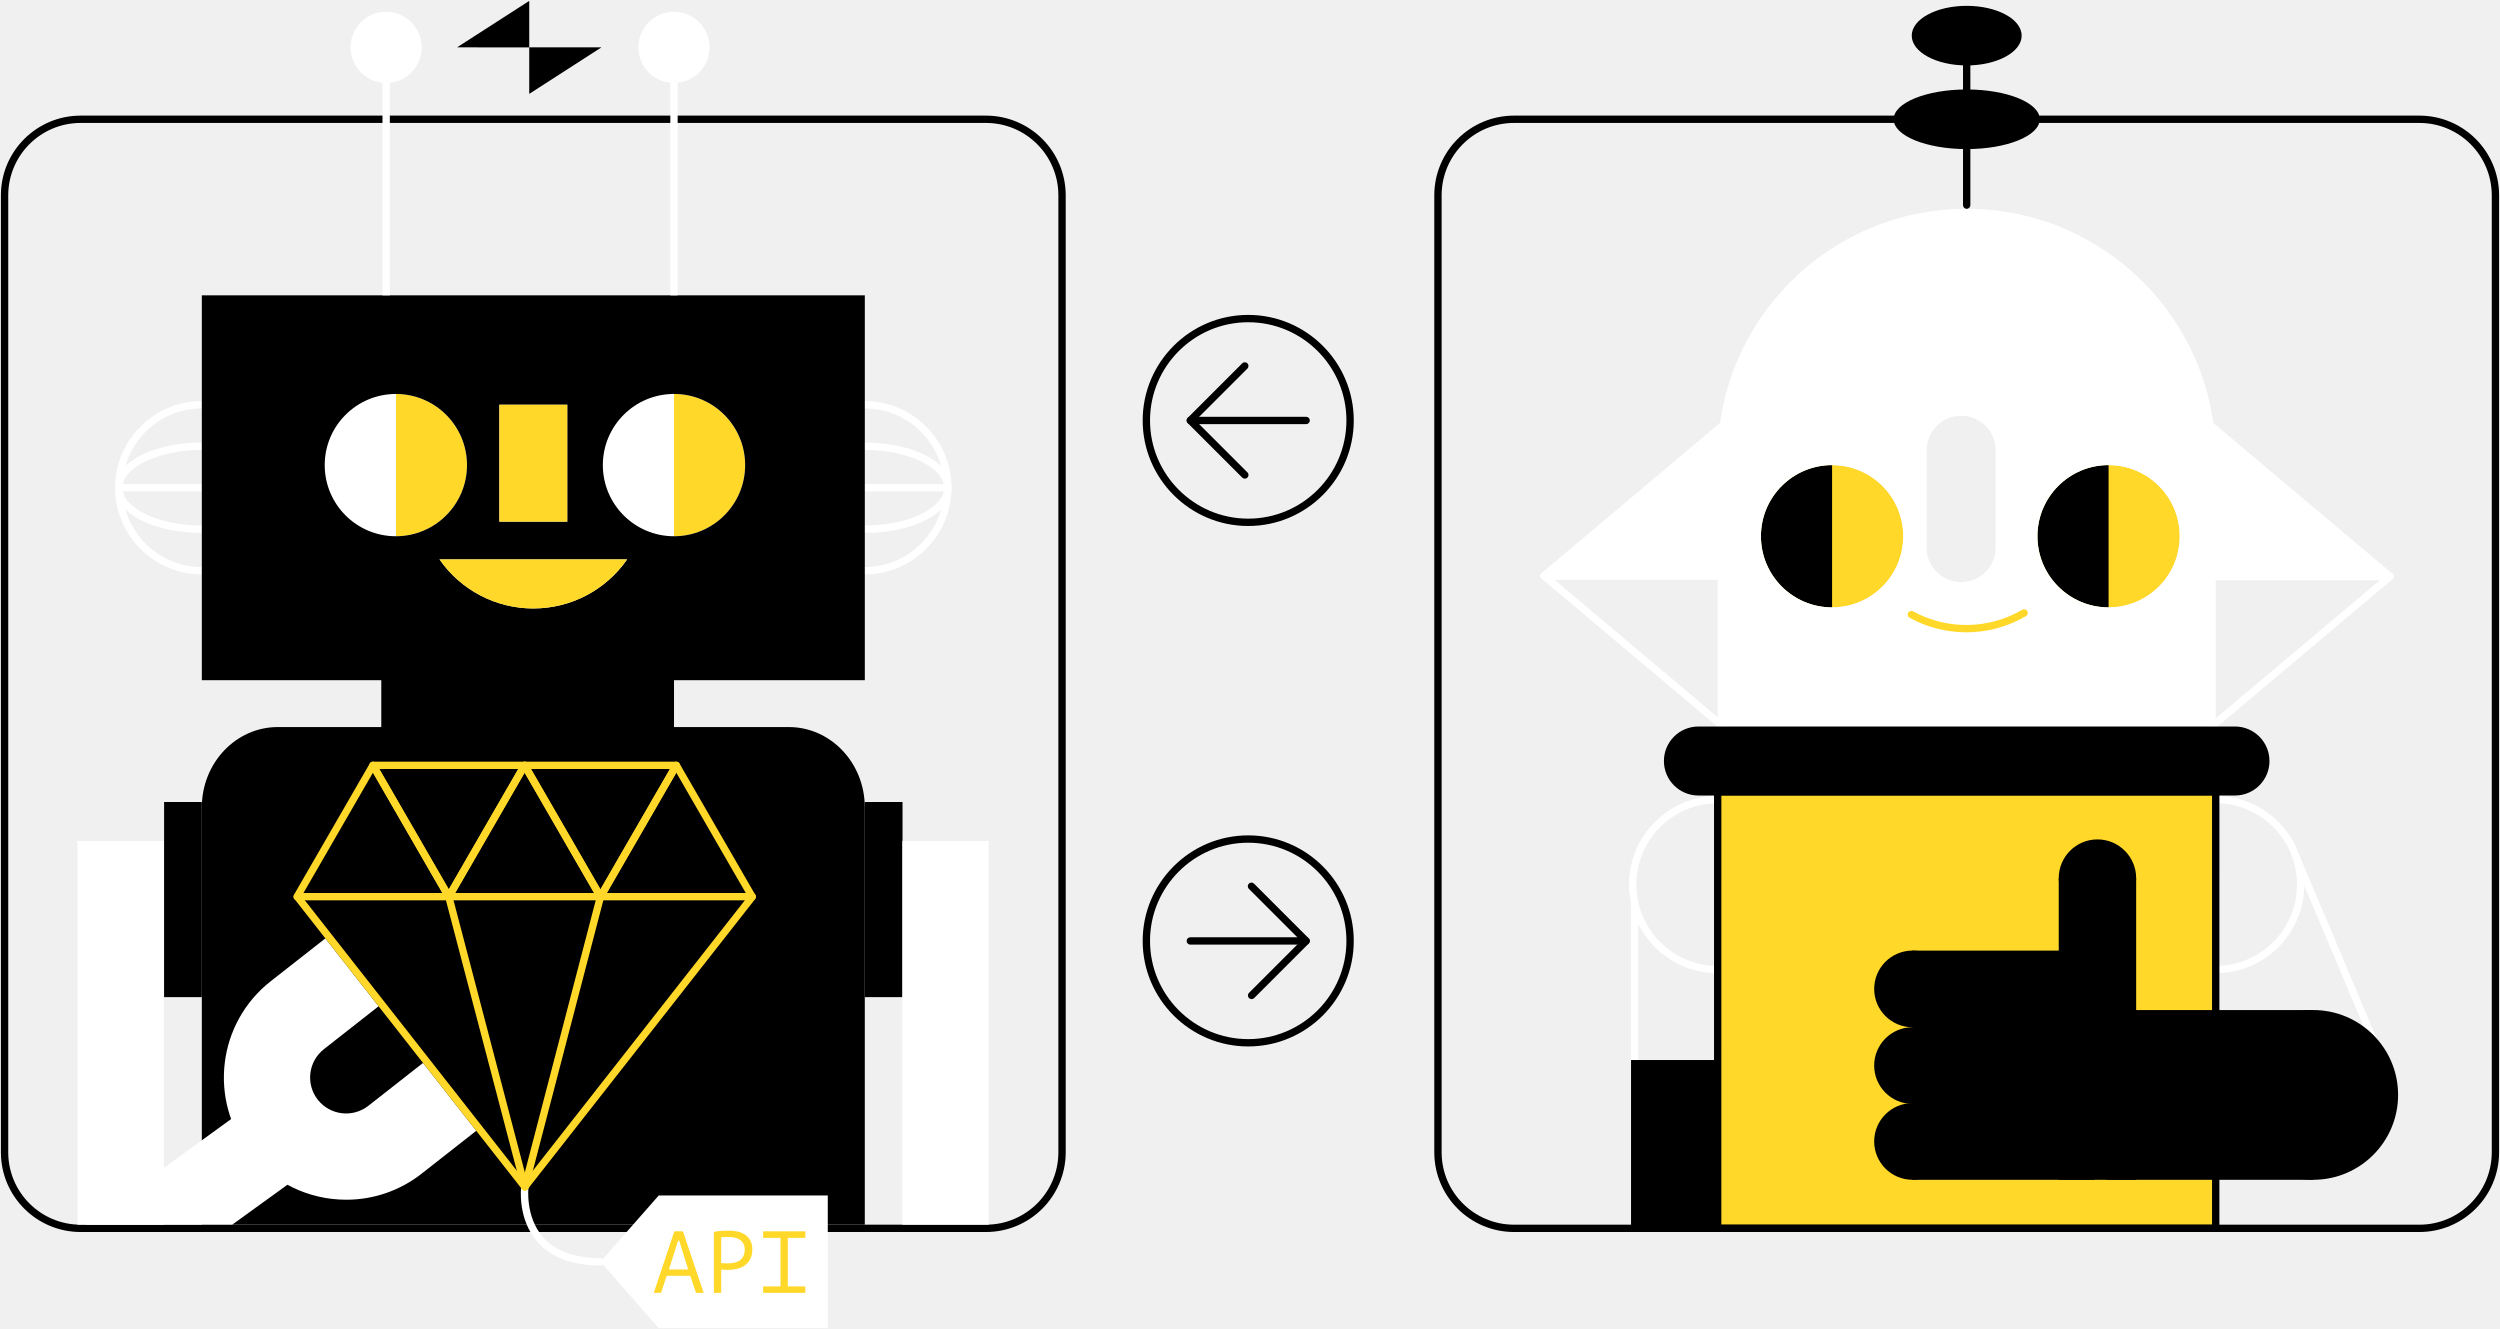
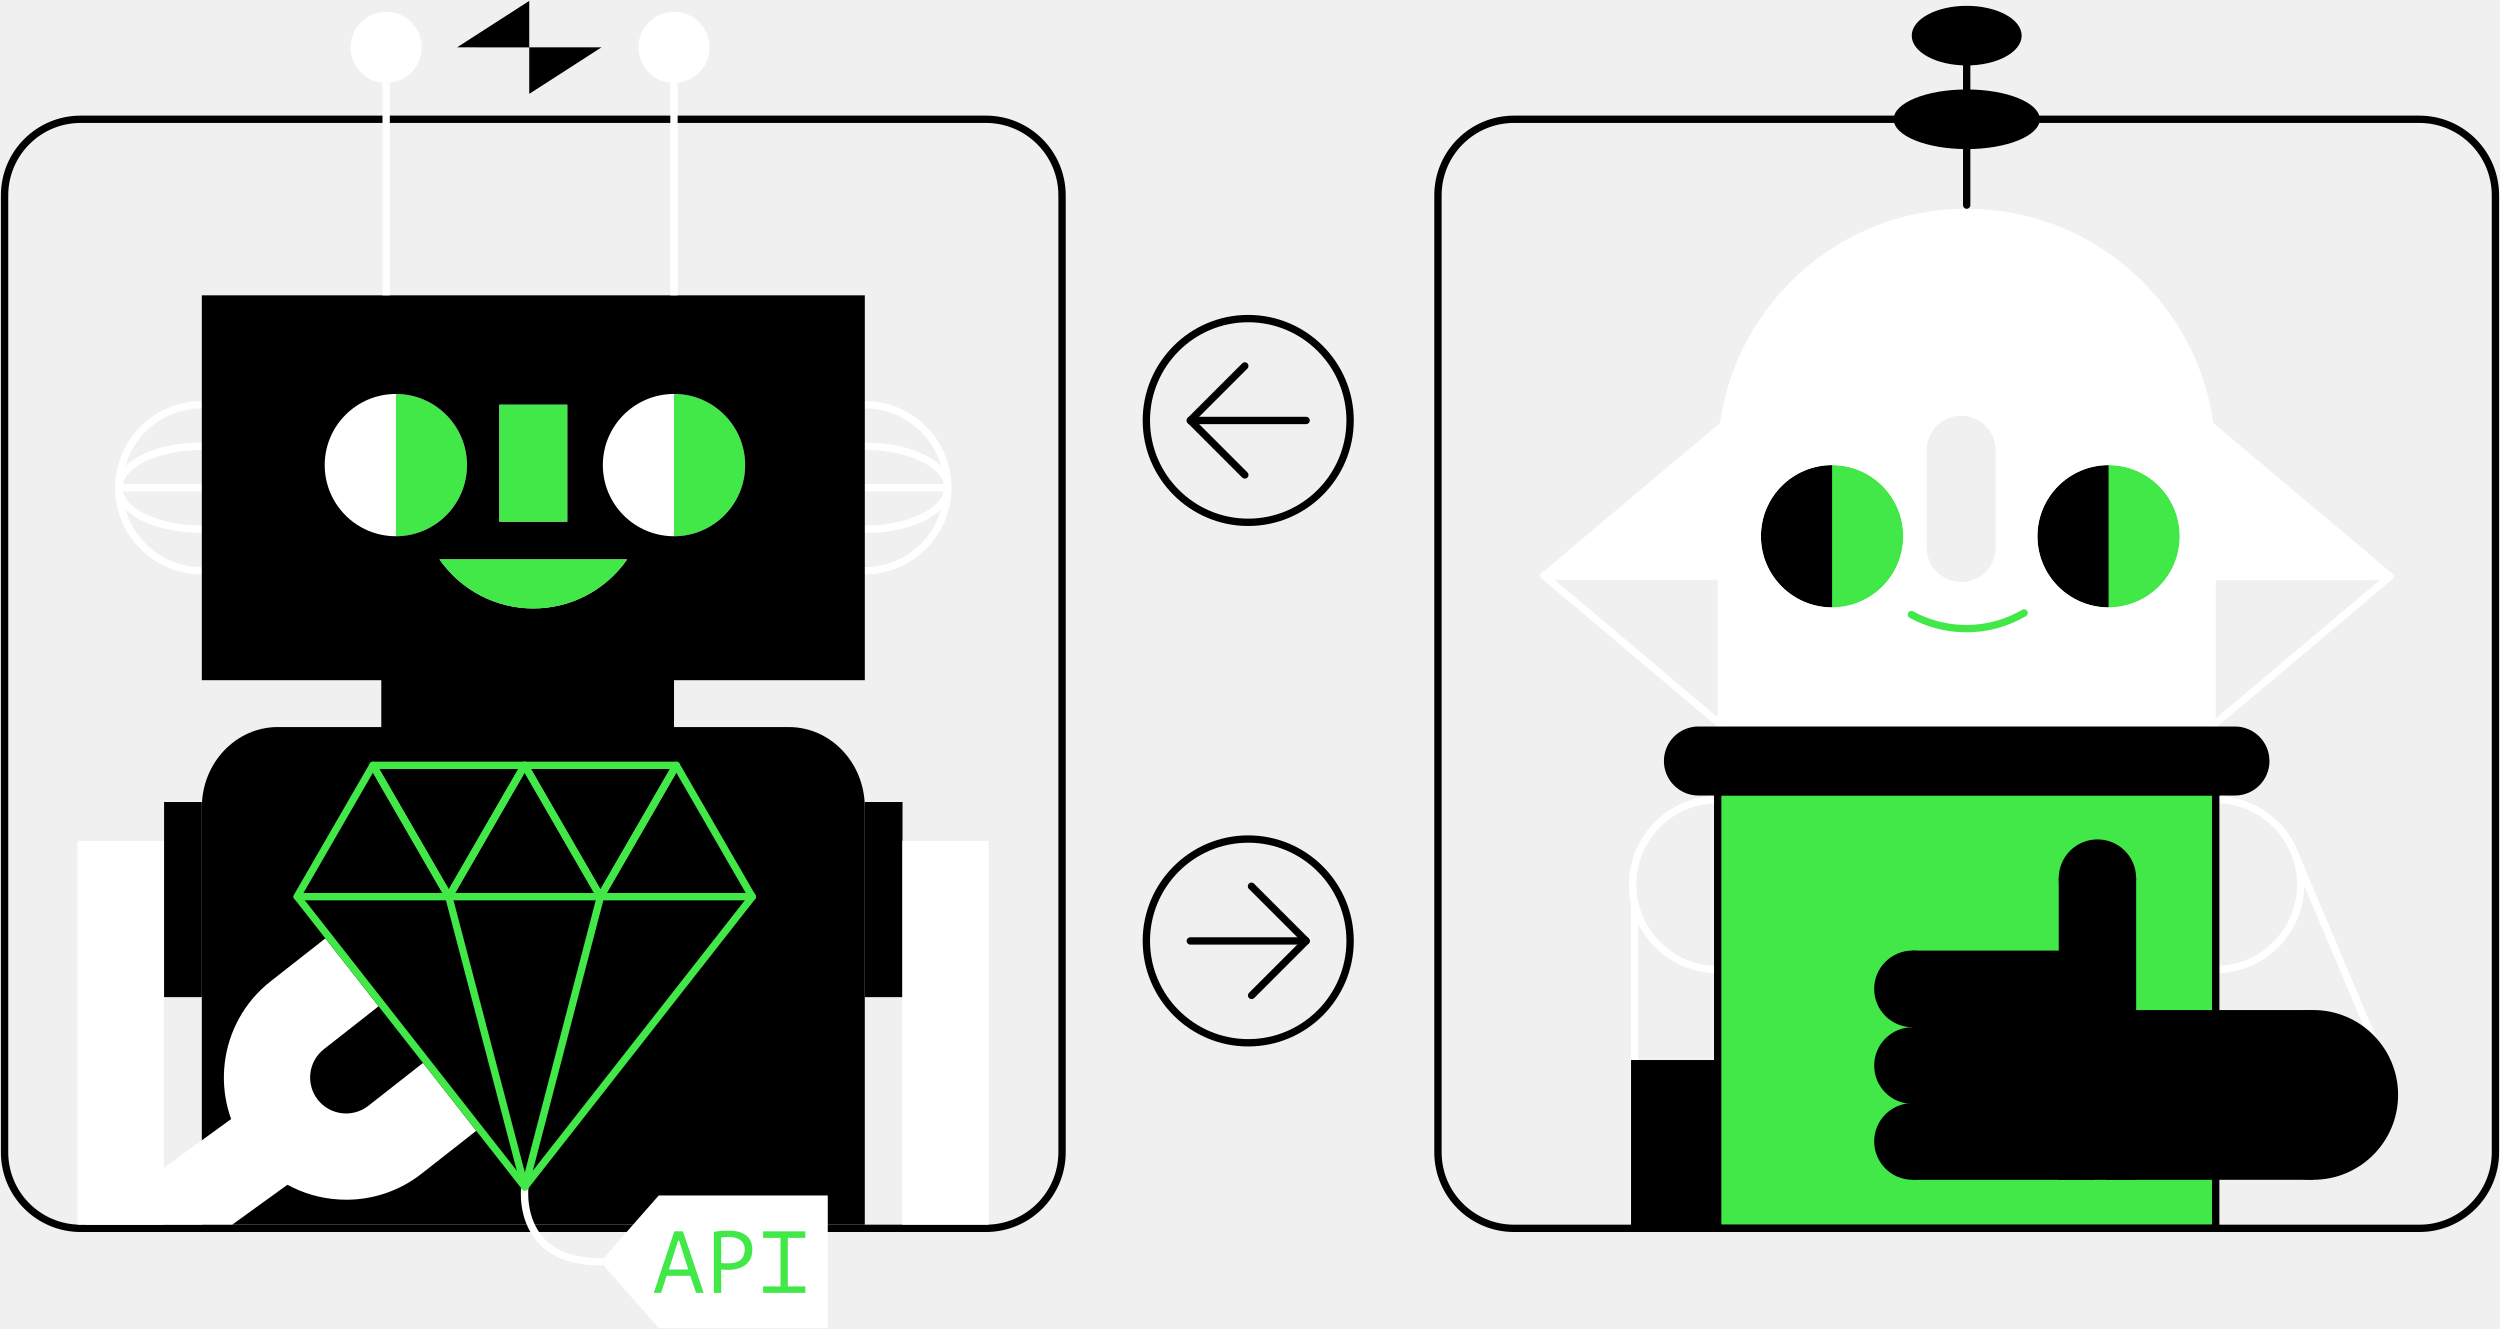
<svg xmlns="http://www.w3.org/2000/svg" viewBox="0 0 1362 724">
-   <path fill="#ffd829" d="M1036.89 292.15a38.76 38.76 0 1 1-77.53 0 38.76 38.76 0 0 1 77.53 0Zm150.63 0a38.76 38.76 0 1 1-77.52 0 38.76 38.76 0 0 1 77.52 0Z" />
+   <path fill="#41E847" d="M1036.89 292.15a38.76 38.76 0 1 1-77.53 0 38.76 38.76 0 0 1 77.53 0Zm150.63 0a38.76 38.76 0 1 1-77.52 0 38.76 38.76 0 0 1 77.52 0Z" />
  <path d="M680.03 286.56c-31.7 0-57.5-25.8-57.5-57.5s25.8-57.5 57.5-57.5 57.5 25.8 57.5 57.5-25.8 57.5-57.5 57.5Zm0-111c-29.5 0-53.5 24-53.5 53.5s24 53.5 53.5 53.5 53.5-24 53.5-53.5-24-53.5-53.5-53.5Z" />
  <path d="M678.18 260.77a2 2 0 0 1-1.41-.58l-29.71-29.71a2 2 0 0 1 0-2.83l29.7-29.7a2 2 0 1 1 2.83 2.83l-28.29 28.29 28.3 28.29a2 2 0 0 1-1.42 3.41Z" />
  <path d="M711.58 231.06h-63.1a2 2 0 0 1 0-4h63.1a2 2 0 0 1 0 4Zm-31.55 339.05c-31.7 0-57.5-25.8-57.5-57.5s25.8-57.5 57.5-57.5 57.5 25.8 57.5 57.5-25.8 57.5-57.5 57.5Zm0-111c-29.5 0-53.5 24-53.5 53.5s24 53.5 53.5 53.5 53.5-24 53.5-53.5-24-53.5-53.5-53.5Z" />
  <path d="M681.87 544.32a2 2 0 0 1-1.41-3.41l28.3-28.3-28.3-28.29a2 2 0 1 1 2.83-2.82l29.7 29.7a2 2 0 0 1 0 2.83l-29.7 29.7a2 2 0 0 1-1.42.6Z" />
  <path d="M711.58 514.62h-63.1a2 2 0 0 1 0-4h63.1a2 2 0 0 1 0 4Z" />
  <path fill="#fff" d="M1207.12 530.22v-4a44.36 44.36 0 0 0 44.31-44.3 44.36 44.36 0 0 0-44.3-44.32v-4a48.37 48.37 0 0 1 48.3 48.31 48.37 48.37 0 0 1-48.3 48.31Zm-271.33 0a48.37 48.37 0 0 1-48.31-48.3 48.37 48.37 0 0 1 48.3-48.32v4a44.36 44.36 0 0 0-44.3 44.31 44.36 44.36 0 0 0 44.3 44.31Z" />
  <path fill="#fff" d="M937.79 671.2h-49.3V491.61h4v175.6h41.3V481.9h4Z" />
-   <path fill="#ffd829" d="M935.79 431.34h271.33V669.2H935.8Z" />
+   <path fill="#41E847" d="M935.79 431.34h271.33V669.2H935.8Z" />
  <path d="M1209.12 671.2H933.8V429.34h275.33Zm-271.33-4h267.33V433.34H937.8Z" />
  <path fill="#fff" d="M939.79 398.72a2 2 0 0 1-1.3-.47l-98.57-83a2 2 0 0 1 1.29-3.53h98.58a2 2 0 0 1 2 2v83a2 2 0 0 1-2 2Zm-93.1-83 91.1 76.7v-76.7Zm356.78 83.35a2 2 0 0 1-2-2v-83c0-1.1.9-2 2-2h98.58a2 2 0 0 1 1.29 3.53l-98.58 83a2 2 0 0 1-1.3.47Zm2-83v76.7l91.1-76.7Z" />
  <path d="M998.12 330.91a38.76 38.76 0 1 1 0-77.52Zm150.64 0a38.76 38.76 0 1 1 0-77.52Z" />
  <path fill="#fff" d="M1207.12 249.41c0-74.92-60.74-135.66-135.66-135.66-74.93 0-135.67 60.74-135.67 135.66 0 1.33.02 2.66.06 3.98h-.06V395.8h271.33V253.39h-.06c.04-1.32.06-2.65.06-3.98Zm-209 81.5a38.76 38.76 0 1 1 0-77.52 38.76 38.76 0 0 1 0 77.52Zm89.1-32a18.8 18.8 0 0 1-37.58 0v-54.04a18.8 18.8 0 0 1 37.59 0Zm61.54 32a38.76 38.76 0 1 1 0-77.52 38.76 38.76 0 0 1 0 77.52Z" />
  <path d="M1236.4 414.6a18.8 18.8 0 0 0-18.79-18.8H925.3a18.8 18.8 0 0 0 0 37.6h292.31a18.8 18.8 0 0 0 18.8-18.8Z" />
  <g fill="#fff">
    <path d="M841.2 313.72h98.59v-83Z" />
    <path d="M939.79 315.72H841.2a2 2 0 0 1-1.3-3.53l98.59-83a2 2 0 0 1 3.29 1.53v83a2 2 0 0 1-2 2Zm-93.1-4h91.1v-76.7Z" />
  </g>
  <g fill="#fff">
    <path d="M1302.05 314.06h-98.58v-83Z" />
    <path d="M1302.07 316.06h-98.6a2 2 0 0 1-2-2v-83a2 2 0 0 1 3.29-1.52l98.41 82.86a2 2 0 0 1-1.1 3.67Zm-96.6-4h91.1l-91.1-76.7Z" />
  </g>
  <path fill="#fff" d="m1252.37 465.2 52.52 124.38-3.68 1.55-52.53-124.38Z" />
  <path d="M1041.86 517.88h99.12v124.88h-99.13Z" />
  <path d="M1121.6 478.4h42.18v164.36h-42.18Z" />
  <path d="M1163.78 478.4a21.09 21.09 0 1 1-42.18 0 21.09 21.09 0 0 1 42.18 0Zm-100.96 60.36a20.88 20.88 0 1 0-41.77 0 20.88 20.88 0 0 0 41.77 0Z" />
  <path d="M1062.82 580.52a20.88 20.88 0 1 1-41.77 0 20.88 20.88 0 0 1 41.77 0Z" />
  <path d="M1062.82 621.86a20.88 20.88 0 1 1-41.77 0 20.88 20.88 0 0 1 41.77 0Zm85.02-71.59h112.4v92.49h-112.4Z" />
  <path d="M1306.48 596.51a46.24 46.24 0 1 1-92.48 0 46.24 46.24 0 0 1 92.48 0Z" />
-   <path fill="#ffd829" d="M1071.25 344.49a64.29 64.29 0 0 1-30.8-7.87 2 2 0 1 1 1.92-3.5 60.27 60.27 0 0 0 59.37-.92 2 2 0 0 1 2.03 3.45 64.14 64.14 0 0 1-32.52 8.84Z" />
+   <path fill="#41E847" d="M1071.25 344.49a64.29 64.29 0 0 1-30.8-7.87 2 2 0 1 1 1.92-3.5 60.27 60.27 0 0 0 59.37-.92 2 2 0 0 1 2.03 3.45 64.14 64.14 0 0 1-32.52 8.84Z" />
  <path d="M1318.1 671.2H824.8a43.45 43.45 0 0 1-43.4-43.4V106.39a43.45 43.45 0 0 1 43.4-43.4h493.31a43.45 43.45 0 0 1 43.4 43.4v521.4a43.46 43.46 0 0 1-43.4 43.41ZM824.8 66.98a39.45 39.45 0 0 0-39.4 39.4V627.8a39.45 39.45 0 0 0 39.4 39.41h493.31a39.45 39.45 0 0 0 39.4-39.4V106.38a39.45 39.45 0 0 0-39.4-39.4H824.8Z" />
  <path d="M1071.45 113.75a2 2 0 0 1-2-2V19.42a2 2 0 0 1 4 0v92.33a2 2 0 0 1-2 2Z" />
  <path d="M1101.4 19.42c0 8.96-13.4 16.23-29.95 16.23-16.53 0-29.94-7.26-29.94-16.23s13.4-16.24 29.94-16.24 29.95 7.27 29.95 16.24Zm9.86 45.56c0 8.97-17.82 16.24-39.8 16.24-21.99 0-39.8-7.27-39.8-16.24 0-8.97 17.81-16.24 39.8-16.24 21.98 0 39.8 7.27 39.8 16.24ZM537.2 671.2H43.89a43.45 43.45 0 0 1-43.4-43.4V106.39a43.45 43.45 0 0 1 43.4-43.4H537.2a43.45 43.45 0 0 1 43.4 43.4v521.4a43.46 43.46 0 0 1-43.4 43.41ZM43.89 66.98a39.45 39.45 0 0 0-39.4 39.4V627.8a39.45 39.45 0 0 0 39.4 39.41H537.2a39.45 39.45 0 0 0 39.4-39.4V106.38a39.45 39.45 0 0 0-39.4-39.4H43.89Z" />
  <path fill="#fff" d="M42.23 458.12h47V667.2h-47Zm67.72-145.18a47.28 47.28 0 0 1-47.23-47.22 47.28 47.28 0 0 1 47.23-47.22 47.28 47.28 0 0 1 47.22 47.22 47.28 47.28 0 0 1-47.22 47.22Zm0-90.44a43.27 43.27 0 0 0-43.23 43.22 43.27 43.27 0 0 0 43.23 43.22 43.27 43.27 0 0 0 43.22-43.22 43.27 43.27 0 0 0-43.22-43.22Z" />
  <path fill="#fff" d="M109.95 290.33c-26.48 0-47.23-10.8-47.23-24.6 0-13.81 20.75-24.62 47.23-24.62 26.48 0 47.22 10.81 47.22 24.61 0 13.8-20.74 24.61-47.22 24.61Zm0-45.22c-23.43 0-43.23 9.44-43.23 20.61s19.8 20.61 43.23 20.61c23.43 0 43.22-9.44 43.22-20.61s-19.8-20.61-43.22-20.61Z" />
  <path fill="#fff" d="M64.72 263.72h90.45v4H64.73Zm406.42 49.22a47.28 47.28 0 0 1-47.22-47.22 47.28 47.28 0 0 1 47.22-47.22 47.28 47.28 0 0 1 47.23 47.22 47.28 47.28 0 0 1-47.23 47.22Zm0-90.44a43.27 43.27 0 0 0-43.22 43.22 43.27 43.27 0 0 0 43.22 43.22 43.27 43.27 0 0 0 43.23-43.22 43.27 43.27 0 0 0-43.23-43.22Z" />
  <path fill="#fff" d="M471.14 290.33c-26.48 0-47.22-10.8-47.22-24.6 0-13.81 20.74-24.62 47.22-24.62s47.23 10.81 47.23 24.61c0 13.8-20.75 24.61-47.23 24.61Zm0-45.22c-23.43 0-43.22 9.44-43.22 20.61s19.8 20.61 43.22 20.61c23.43 0 43.23-9.44 43.23-20.61s-19.8-20.61-43.23-20.61Z" />
  <path fill="#fff" d="M425.92 263.72h90.44v4h-90.44Z" />
  <path d="M207.73 351.18H367.2v65.19H207.73Z" />
  <path d="M109.95 667.2V439.86c0-24.17 18.53-43.76 41.4-43.76h278.39c22.86 0 41.4 19.6 41.4 43.76V667.2Z" />
  <path fill="#fff" d="M126.5 667.2H46.63l90.05-65.36 27.53 38.1Z" />
-   <path fill="#ffd829" d="M215.66 214.63a38.76 38.76 0 1 1 0 77.52Z" />
+   <path fill="#41E847" d="M215.66 214.63a38.76 38.76 0 1 1 0 77.52Z" />
  <path fill="#fff" d="M215.66 292.15a38.76 38.76 0 1 1 0-77.53Zm151.53 0a38.76 38.76 0 1 1 0-77.53Z" />
-   <path fill="#ffd829" d="M367.19 214.63a38.76 38.76 0 1 1 0 77.52Z" />
+   <path fill="#41E847" d="M367.19 214.63a38.76 38.76 0 1 1 0 77.52Z" />
  <path d="M109.95 160.88v209.68h361.2V160.88Zm162.1 59.62h37v63.72h-37Zm-95.15 32.89a38.76 38.76 0 1 1 77.52 0 38.76 38.76 0 0 1-77.52 0Zm113.64 78.1a62.17 62.17 0 0 1-51.1-26.72h102.21a62.17 62.17 0 0 1-51.1 26.72Zm76.65-39.34a38.76 38.76 0 1 1 0-77.53 38.76 38.76 0 0 1 0 77.53ZM89.4 436.92h20.55v106.3H89.39Zm381.74 0h20.56v106.3h-20.56Z" />
  <path fill="#fff" d="M229.76 25.8a19.38 19.38 0 1 1-38.76 0 19.38 19.38 0 0 1 38.76 0Zm156.81 0a19.38 19.38 0 1 1-38.76 0 19.38 19.38 0 0 1 38.76 0Z" />
  <path fill="#fff" d="M365.19 45.19h4v115.7h-4Zm-156.81 0h4v115.7h-4ZM188.63 653.6a66.52 66.52 0 0 1-52.49-25.47 66.69 66.69 0 0 1 11.3-93.52l29.82-23.38 29 36.98-29.8 23.38a19.63 19.63 0 0 0-3.34 27.53 19.64 19.64 0 0 0 27.54 3.33l29.81-23.38 29 36.98-29.8 23.38a66.3 66.3 0 0 1-41.04 14.18Zm302.96-195.48h47V667.2h-47Z" />
  <path d="M249 25.8 288.33.48v25.34Zm78.67 0-39.34 25.34V25.8Z" />
  <path fill="#fff" d="M326.92 689.4c-15.15 0-26.59-4.26-34.02-12.68-11.1-12.57-9.05-29.66-8.95-30.38a2 2 0 1 1 3.97.5c-.03.18-1.89 16.08 8 27.26 6.64 7.5 17.07 11.3 31 11.3h.21a2 2 0 0 1 0 4h-.21Z" />
-   <path fill="#ffd829" d="M285.93 648.6a2 2 0 0 1-1.57-.77L160.4 489.75a2 2 0 1 1 3.15-2.47l122.37 156.07L408.3 487.28a2 2 0 0 1 3.15 2.47L287.5 647.83a2 2 0 0 1-1.57.76Z" />
-   <path fill="#ffd829" d="M244.5 490.52a2 2 0 0 1-1.74-1l-41.31-71.56a2 2 0 0 1 1.73-3h82.63a2 2 0 0 1 1.74 3l-41.32 71.56a2 2 0 0 1-1.73 1Zm-37.86-71.57 37.86 65.57 37.85-65.57Z" />
-   <path fill="#ffd829" d="M327.13 490.52a2 2 0 0 1-1.73-1l-41.32-71.56a2 2 0 0 1 1.74-3h82.63a2 2 0 0 1 1.73 3l-41.32 71.56a2 2 0 0 1-1.73 1Zm-37.85-71.57 37.85 65.57 37.85-65.57Z" />
-   <path fill="#ffd829" d="M327.15 490.51H244.5a2 2 0 0 1-1.74-3l41.32-71.56a2 2 0 0 1 3.47 0l41.19 71.35a2 2 0 0 1-1.59 3.21Zm-79.19-4h75.7l-37.85-65.56Z" />
-   <path fill="#ffd829" d="M244.52 490.51h-82.66a2 2 0 0 1-1.73-3l41.32-71.56a2 2 0 0 1 3.46 0l41.2 71.35a2 2 0 0 1-1.6 3.21Zm-79.2-4h75.71l-37.85-65.56Zm244.47 4h-82.66a2 2 0 0 1-1.73-3l41.32-71.56a2 2 0 0 1 3.46 0l41.19 71.35a2 2 0 0 1-1.58 3.21Zm-79.2-4h75.71l-37.85-65.56Z" />
-   <path fill="#ffd829" d="M285.93 648.6a2 2 0 0 1-1.94-1.5l-41.43-158.08a2 2 0 1 1 3.87-1l41.43 158.07a2 2 0 0 1-1.93 2.5Z" />
-   <path fill="#ffd829" d="M285.93 648.6a2 2 0 0 1-1.94-2.51L325.2 488a2 2 0 0 1 3.88 1.01l-41.2 158.08a2 2 0 0 1-1.94 1.5Z" />
+   <path fill="#41E847" d="M285.93 648.6a2 2 0 0 1-1.57-.77L160.4 489.75a2 2 0 1 1 3.15-2.47l122.37 156.07L408.3 487.28a2 2 0 0 1 3.15 2.47L287.5 647.83a2 2 0 0 1-1.57.76Z" />
+   <path fill="#41E847" d="M244.5 490.52a2 2 0 0 1-1.74-1l-41.31-71.56a2 2 0 0 1 1.73-3h82.63a2 2 0 0 1 1.74 3l-41.32 71.56a2 2 0 0 1-1.73 1Zm-37.86-71.57 37.86 65.57 37.85-65.57Z" />
+   <path fill="#41E847" d="M327.13 490.52a2 2 0 0 1-1.73-1l-41.32-71.56a2 2 0 0 1 1.74-3h82.63a2 2 0 0 1 1.73 3l-41.32 71.56a2 2 0 0 1-1.73 1Zm-37.85-71.57 37.85 65.57 37.85-65.57Z" />
+   <path fill="#41E847" d="M327.15 490.51H244.5a2 2 0 0 1-1.74-3l41.32-71.56a2 2 0 0 1 3.47 0l41.19 71.35a2 2 0 0 1-1.59 3.21Zm-79.19-4h75.7l-37.85-65.56Z" />
+   <path fill="#41E847" d="M244.52 490.51h-82.66a2 2 0 0 1-1.73-3l41.32-71.56a2 2 0 0 1 3.46 0l41.2 71.35a2 2 0 0 1-1.6 3.21Zm-79.2-4h75.71l-37.85-65.56Zm244.47 4h-82.66a2 2 0 0 1-1.73-3l41.32-71.56a2 2 0 0 1 3.46 0l41.19 71.35a2 2 0 0 1-1.58 3.21Zm-79.2-4h75.71l-37.85-65.56Z" />
+   <path fill="#41E847" d="M285.93 648.6a2 2 0 0 1-1.94-1.5l-41.43-158.08a2 2 0 1 1 3.87-1l41.43 158.07a2 2 0 0 1-1.93 2.5Z" />
+   <path fill="#41E847" d="M285.93 648.6a2 2 0 0 1-1.94-2.51L325.2 488a2 2 0 0 1 3.88 1.01l-41.2 158.08a2 2 0 0 1-1.94 1.5Z" />
  <path fill="#fff" d="M450.97 723.53h-92.09l-31.75-36.12 31.75-36.12h92.09Z" />
  <path fill="#fff" d="M354.27 687.4a5.29 5.29 0 1 1-10.57 0 5.29 5.29 0 0 1 10.57 0Z" />
-   <path fill="#ffd829" d="M376.05 695.07h-12.86l-3.05 9.3h-3.97l11.2-33.53h4.7l11.3 33.52h-4.16Zm-11.62-3.45h10.51l-4.93-15.75h-.57Zm24.5-20.45c1.21-.29 2.52-.48 3.93-.57 1.4-.1 2.79-.15 4.16-.15 1.47 0 2.96.15 4.48.43 1.52.3 2.9.82 4.14 1.59a8.88 8.88 0 0 1 3.05 3.16 10.07 10.07 0 0 1 1.17 5.12c0 2.04-.37 3.77-1.1 5.17a9.7 9.7 0 0 1-2.92 3.43c-1.22.88-2.6 1.5-4.17 1.89-1.56.38-3.18.58-4.84.58h-.79a30.61 30.61 0 0 1-2.32-.1 7.39 7.39 0 0 1-.82-.1v12.74h-3.97Zm8.2 2.73c-.83 0-1.63.02-2.4.05-.77.03-1.38.11-1.83.24v13.89c.17.06.42.1.77.12l1.11.05 1.1.02h.78c1.08 0 2.17-.1 3.24-.31a8.46 8.46 0 0 0 2.9-1.13 5.96 5.96 0 0 0 2.1-2.3 8 8 0 0 0 .8-3.78 5.96 5.96 0 0 0-2.72-5.39 8.31 8.31 0 0 0-2.77-1.12 14.54 14.54 0 0 0-3.07-.34Zm18.62-3.06h22.99v3.54h-9.53v26.44h9.53v3.54h-22.99v-3.54h9.48v-26.44h-9.48Z" />
+   <path fill="#41E847" d="M376.05 695.07h-12.86l-3.05 9.3h-3.97l11.2-33.53h4.7l11.3 33.52h-4.16Zm-11.62-3.45h10.51l-4.93-15.75h-.57Zm24.5-20.45c1.21-.29 2.52-.48 3.93-.57 1.4-.1 2.79-.15 4.16-.15 1.47 0 2.96.15 4.48.43 1.52.3 2.9.82 4.14 1.59a8.88 8.88 0 0 1 3.05 3.16 10.07 10.07 0 0 1 1.17 5.12c0 2.04-.37 3.77-1.1 5.17a9.7 9.7 0 0 1-2.92 3.43c-1.22.88-2.6 1.5-4.17 1.89-1.56.38-3.18.58-4.84.58h-.79a30.61 30.61 0 0 1-2.32-.1 7.39 7.39 0 0 1-.82-.1v12.74h-3.97Zm8.2 2.73c-.83 0-1.63.02-2.4.05-.77.03-1.38.11-1.83.24v13.89c.17.06.42.1.77.12l1.11.05 1.1.02h.78c1.08 0 2.17-.1 3.24-.31a8.46 8.46 0 0 0 2.9-1.13 5.96 5.96 0 0 0 2.1-2.3 8 8 0 0 0 .8-3.78 5.96 5.96 0 0 0-2.72-5.39 8.31 8.31 0 0 0-2.77-1.12 14.54 14.54 0 0 0-3.07-.34Zm18.62-3.06h22.99v3.54h-9.53v26.44h9.53v3.54h-22.99v-3.54h9.48v-26.44h-9.48Z" />
  <path d="M888.59 577.5h49v91.7h-49Z" />
-   <path fill="#ffd829" d="M290.54 331.5a62.17 62.17 0 0 1-51.1-26.73h102.21a62.17 62.17 0 0 1-51.1 26.72Zm-18.5-111h37v63.72h-37Z" />
+   <path fill="#41E847" d="M290.54 331.5a62.17 62.17 0 0 1-51.1-26.73h102.21a62.17 62.17 0 0 1-51.1 26.72Zm-18.5-111h37v63.72h-37Z" />
</svg>
